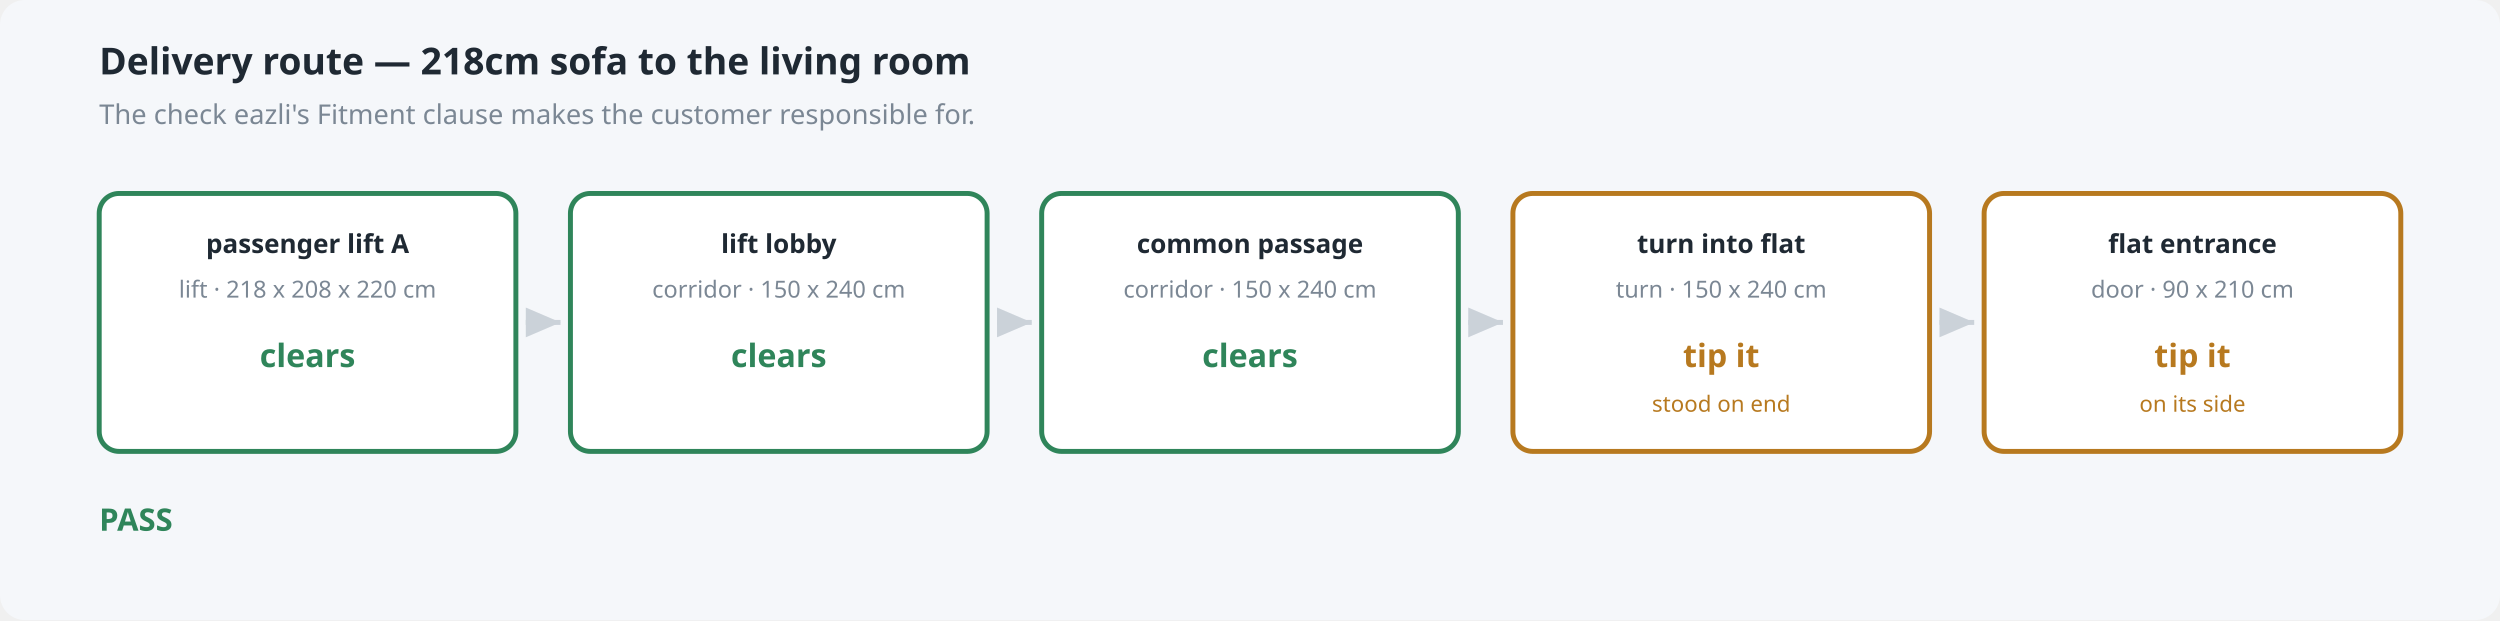
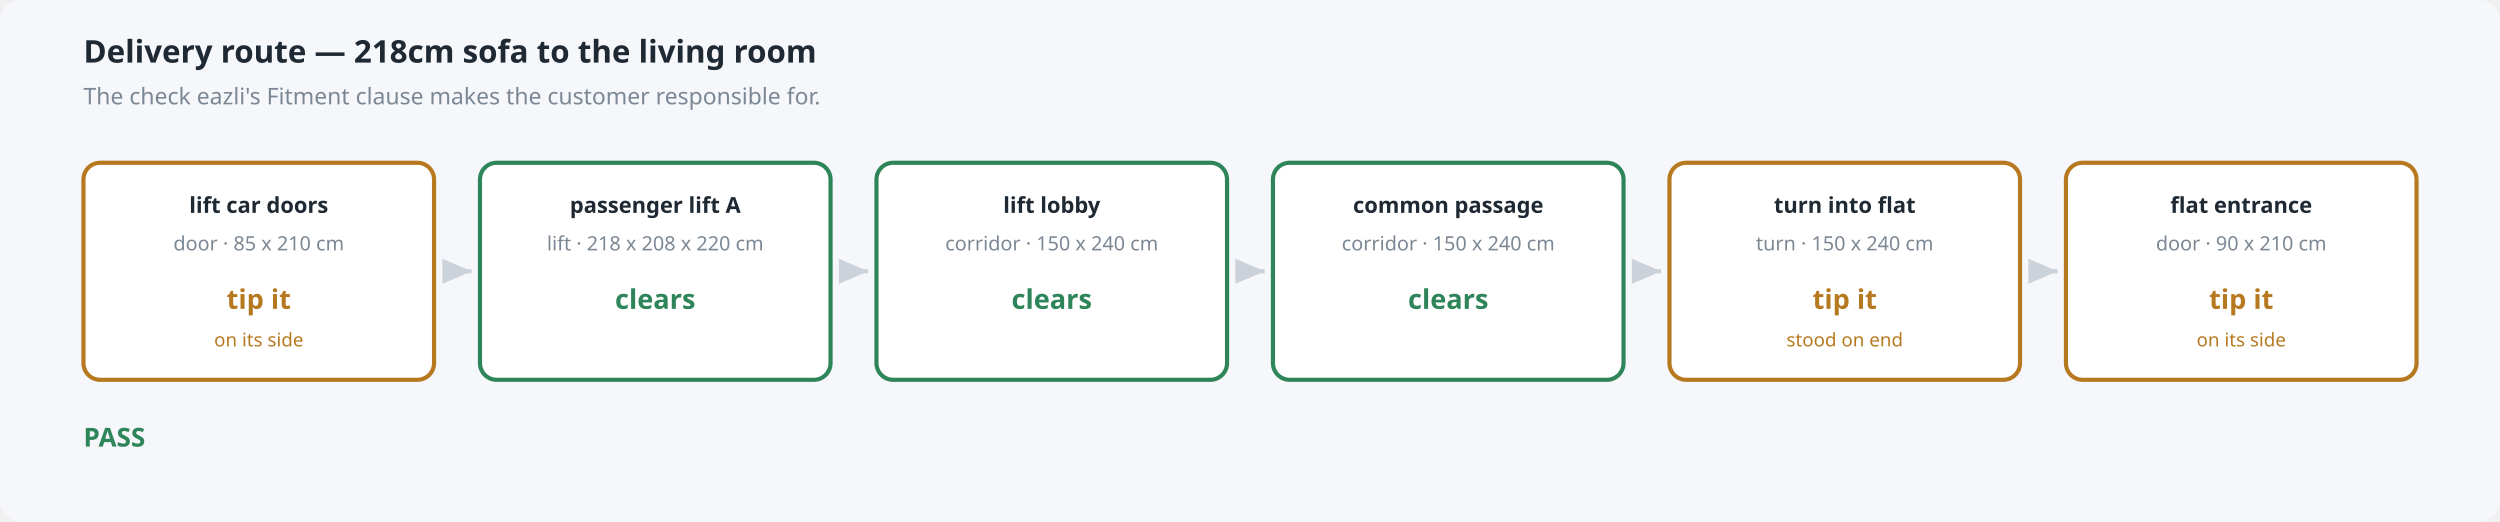
- <svg xmlns="http://www.w3.org/2000/svg" width="1008" height="250" viewBox="0 0 1008 250" font-family="ui-sans-serif,system-ui,sans-serif">
+ <svg xmlns="http://www.w3.org/2000/svg" width="1198" height="250" viewBox="0 0 1198 250" font-family="ui-sans-serif,system-ui,sans-serif">
  <defs>
    <marker id="a" markerWidth="8" markerHeight="8" refX="7" refY="3" orient="auto">
      <path d="M0,0 L7,3 L0,6 Z" fill="#cbd2d9" />
    </marker>
  </defs>
-   <rect width="1008" height="250" fill="#f5f7fa" rx="10" />
+   <rect width="1198" height="250" fill="#f5f7fa" rx="10" />
  <text x="40" y="30" font-size="15" font-weight="600" fill="#1f2933">Delivery route — 218cm sofa to the living room</text>
  <text x="40" y="50" font-size="11" fill="#7b8794">The check eazli's Fitment clause makes the customer responsible for.</text>
-   <rect x="40" y="78" width="168" height="104" rx="8" fill="#ffffff" stroke="#2f855a" stroke-width="2" />
-   <text x="124" y="102" font-size="10.5" font-weight="600" text-anchor="middle" fill="#1f2933">passenger lift A</text>
-   <text x="124" y="120" font-size="9.5" text-anchor="middle" fill="#7b8794">lift · 218 x 208 x 220 cm</text>
-   <text x="124" y="148" font-size="13" font-weight="700" text-anchor="middle" fill="#2f855a">clears</text>
+   <rect x="40" y="78" width="168" height="104" rx="8" fill="#ffffff" stroke="#b7791f" stroke-width="2" />
+   <text x="124" y="102" font-size="10.5" font-weight="600" text-anchor="middle" fill="#1f2933">lift car doors</text>
+   <text x="124" y="120" font-size="9.5" text-anchor="middle" fill="#7b8794">door · 85 x 210 cm</text>
+   <text x="124" y="148" font-size="13" font-weight="700" text-anchor="middle" fill="#b7791f">tip it</text>
+   <text x="124" y="166" font-size="9" text-anchor="middle" fill="#b7791f">on its side</text>
  <path d="M 212 130 L 226 130" stroke="#cbd2d9" stroke-width="2" marker-end="url(#a)" />
  <rect x="230" y="78" width="168" height="104" rx="8" fill="#ffffff" stroke="#2f855a" stroke-width="2" />
-   <text x="314" y="102" font-size="10.5" font-weight="600" text-anchor="middle" fill="#1f2933">lift lobby</text>
-   <text x="314" y="120" font-size="9.5" text-anchor="middle" fill="#7b8794">corridor · 150 x 240 cm</text>
+   <text x="314" y="102" font-size="10.5" font-weight="600" text-anchor="middle" fill="#1f2933">passenger lift A</text>
+   <text x="314" y="120" font-size="9.5" text-anchor="middle" fill="#7b8794">lift · 218 x 208 x 220 cm</text>
  <text x="314" y="148" font-size="13" font-weight="700" text-anchor="middle" fill="#2f855a">clears</text>
  <path d="M 402 130 L 416 130" stroke="#cbd2d9" stroke-width="2" marker-end="url(#a)" />
  <rect x="420" y="78" width="168" height="104" rx="8" fill="#ffffff" stroke="#2f855a" stroke-width="2" />
-   <text x="504" y="102" font-size="10.5" font-weight="600" text-anchor="middle" fill="#1f2933">common passage</text>
+   <text x="504" y="102" font-size="10.5" font-weight="600" text-anchor="middle" fill="#1f2933">lift lobby</text>
  <text x="504" y="120" font-size="9.5" text-anchor="middle" fill="#7b8794">corridor · 150 x 240 cm</text>
  <text x="504" y="148" font-size="13" font-weight="700" text-anchor="middle" fill="#2f855a">clears</text>
  <path d="M 592 130 L 606 130" stroke="#cbd2d9" stroke-width="2" marker-end="url(#a)" />
-   <rect x="610" y="78" width="168" height="104" rx="8" fill="#ffffff" stroke="#b7791f" stroke-width="2" />
-   <text x="694" y="102" font-size="10.5" font-weight="600" text-anchor="middle" fill="#1f2933">turn into flat</text>
-   <text x="694" y="120" font-size="9.5" text-anchor="middle" fill="#7b8794">turn · 150 x 240 cm</text>
-   <text x="694" y="148" font-size="13" font-weight="700" text-anchor="middle" fill="#b7791f">tip it</text>
-   <text x="694" y="166" font-size="9" text-anchor="middle" fill="#b7791f">stood on end</text>
+   <rect x="610" y="78" width="168" height="104" rx="8" fill="#ffffff" stroke="#2f855a" stroke-width="2" />
+   <text x="694" y="102" font-size="10.5" font-weight="600" text-anchor="middle" fill="#1f2933">common passage</text>
+   <text x="694" y="120" font-size="9.5" text-anchor="middle" fill="#7b8794">corridor · 150 x 240 cm</text>
+   <text x="694" y="148" font-size="13" font-weight="700" text-anchor="middle" fill="#2f855a">clears</text>
  <path d="M 782 130 L 796 130" stroke="#cbd2d9" stroke-width="2" marker-end="url(#a)" />
  <rect x="800" y="78" width="168" height="104" rx="8" fill="#ffffff" stroke="#b7791f" stroke-width="2" />
-   <text x="884" y="102" font-size="10.5" font-weight="600" text-anchor="middle" fill="#1f2933">flat entrance</text>
-   <text x="884" y="120" font-size="9.5" text-anchor="middle" fill="#7b8794">door · 90 x 210 cm</text>
+   <text x="884" y="102" font-size="10.5" font-weight="600" text-anchor="middle" fill="#1f2933">turn into flat</text>
+   <text x="884" y="120" font-size="9.5" text-anchor="middle" fill="#7b8794">turn · 150 x 240 cm</text>
  <text x="884" y="148" font-size="13" font-weight="700" text-anchor="middle" fill="#b7791f">tip it</text>
-   <text x="884" y="166" font-size="9" text-anchor="middle" fill="#b7791f">on its side</text>
+   <text x="884" y="166" font-size="9" text-anchor="middle" fill="#b7791f">stood on end</text>
+   <path d="M 972 130 L 986 130" stroke="#cbd2d9" stroke-width="2" marker-end="url(#a)" />
+   <rect x="990" y="78" width="168" height="104" rx="8" fill="#ffffff" stroke="#b7791f" stroke-width="2" />
+   <text x="1074" y="102" font-size="10.5" font-weight="600" text-anchor="middle" fill="#1f2933">flat entrance</text>
+   <text x="1074" y="120" font-size="9.5" text-anchor="middle" fill="#7b8794">door · 90 x 210 cm</text>
+   <text x="1074" y="148" font-size="13" font-weight="700" text-anchor="middle" fill="#b7791f">tip it</text>
+   <text x="1074" y="166" font-size="9" text-anchor="middle" fill="#b7791f">on its side</text>
  <text x="40" y="214" font-size="12.5" font-weight="700" fill="#2f855a">PASS</text>
</svg>
